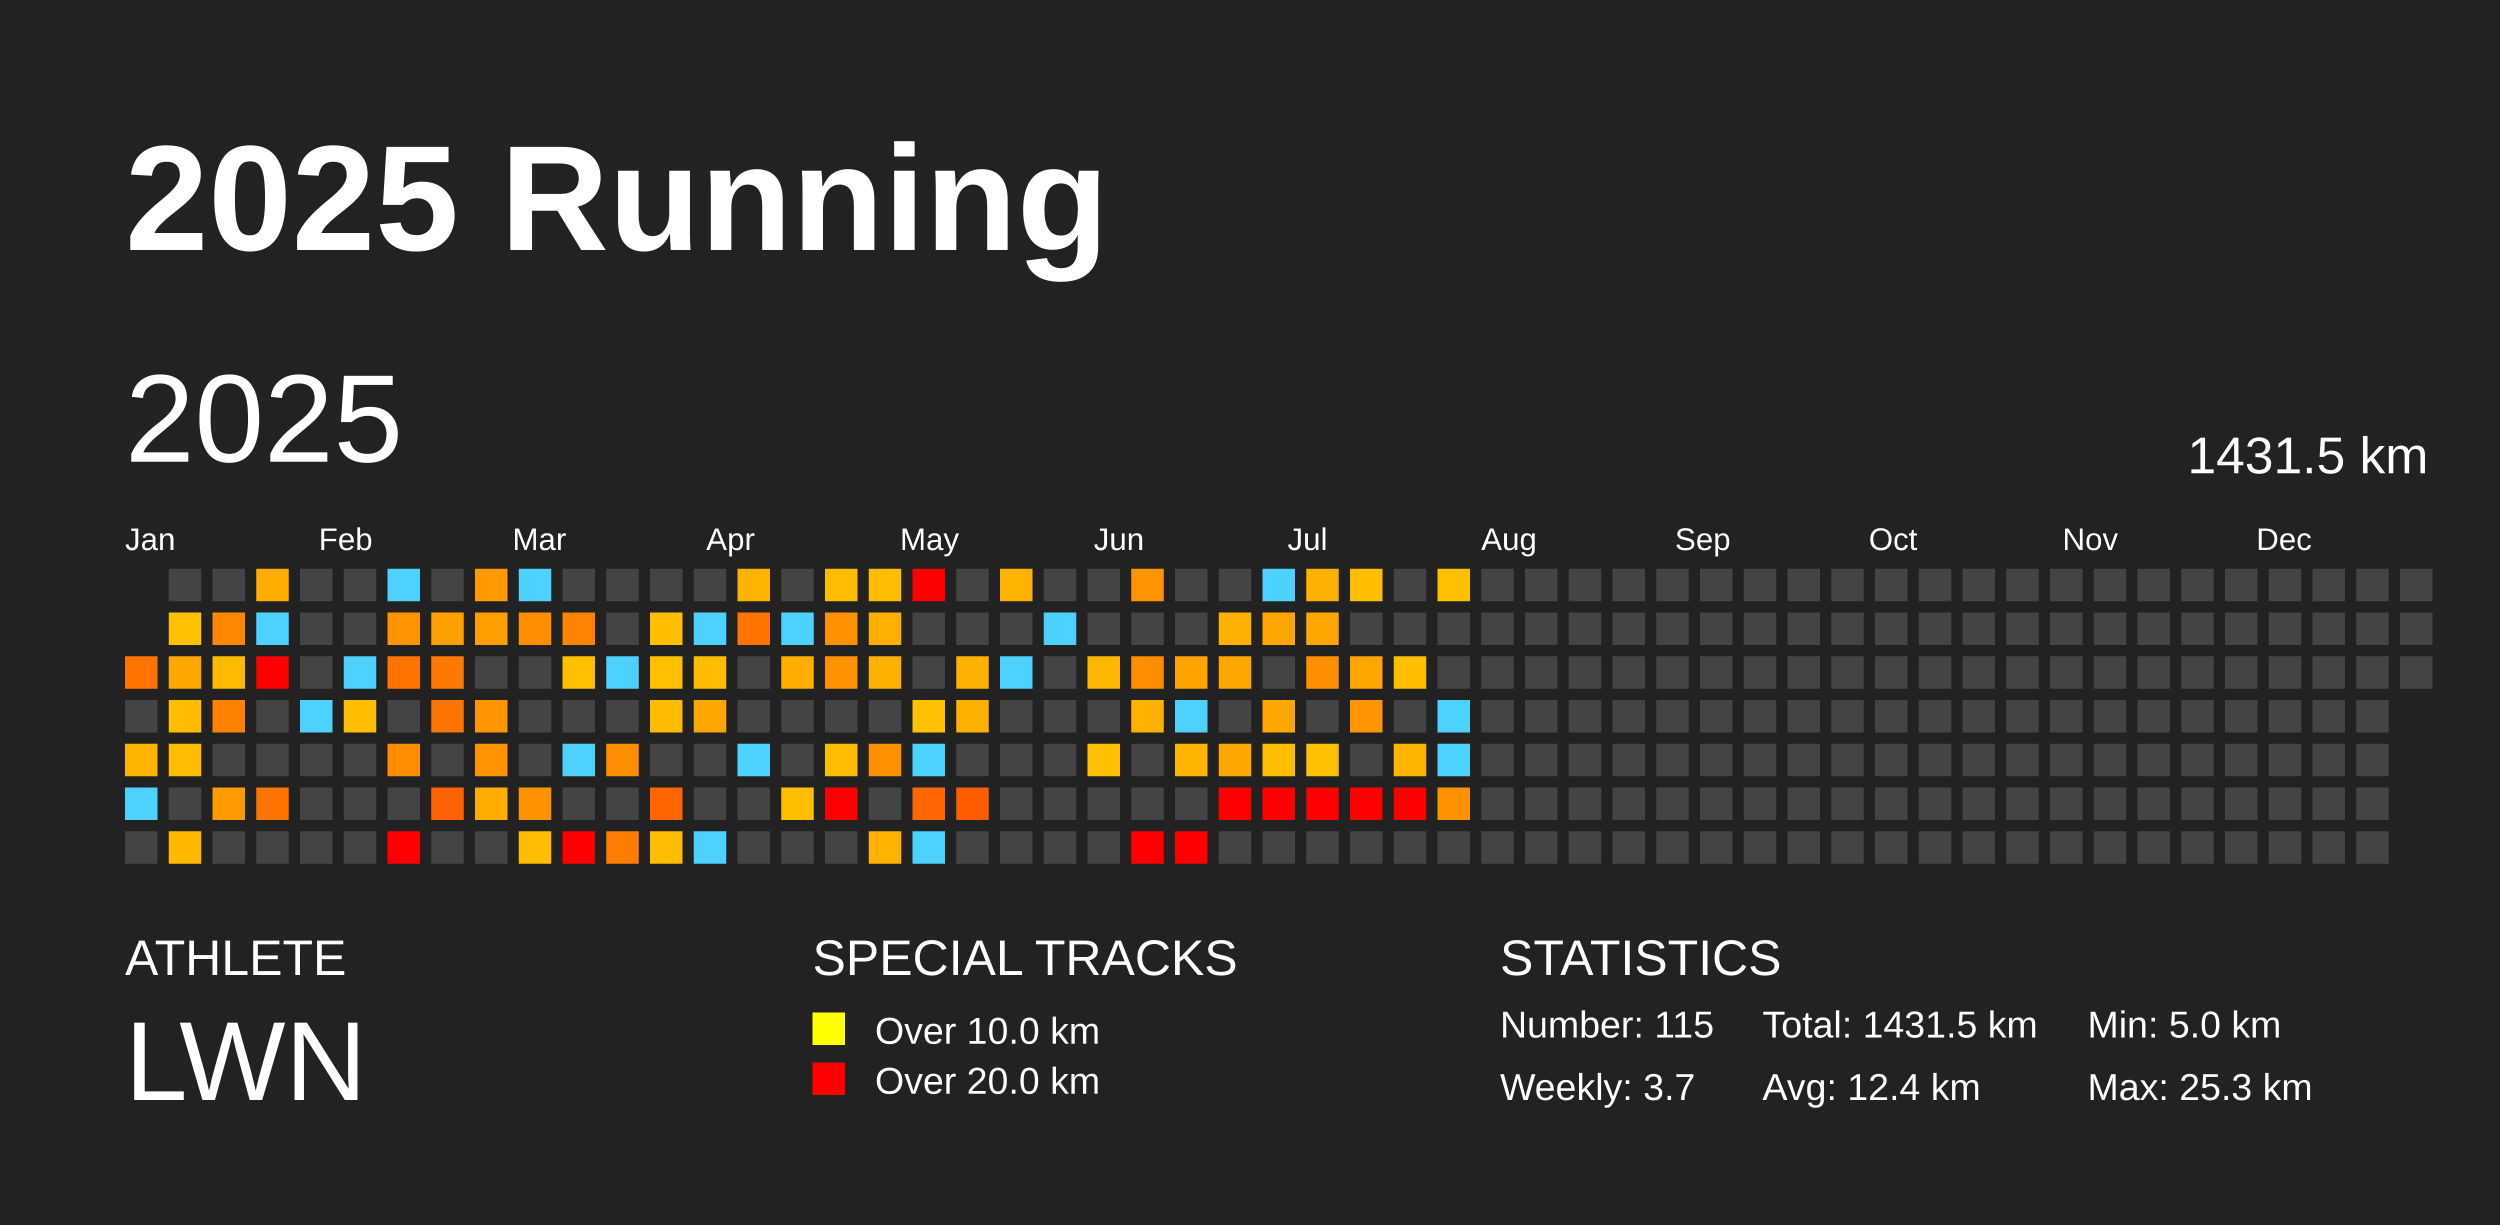
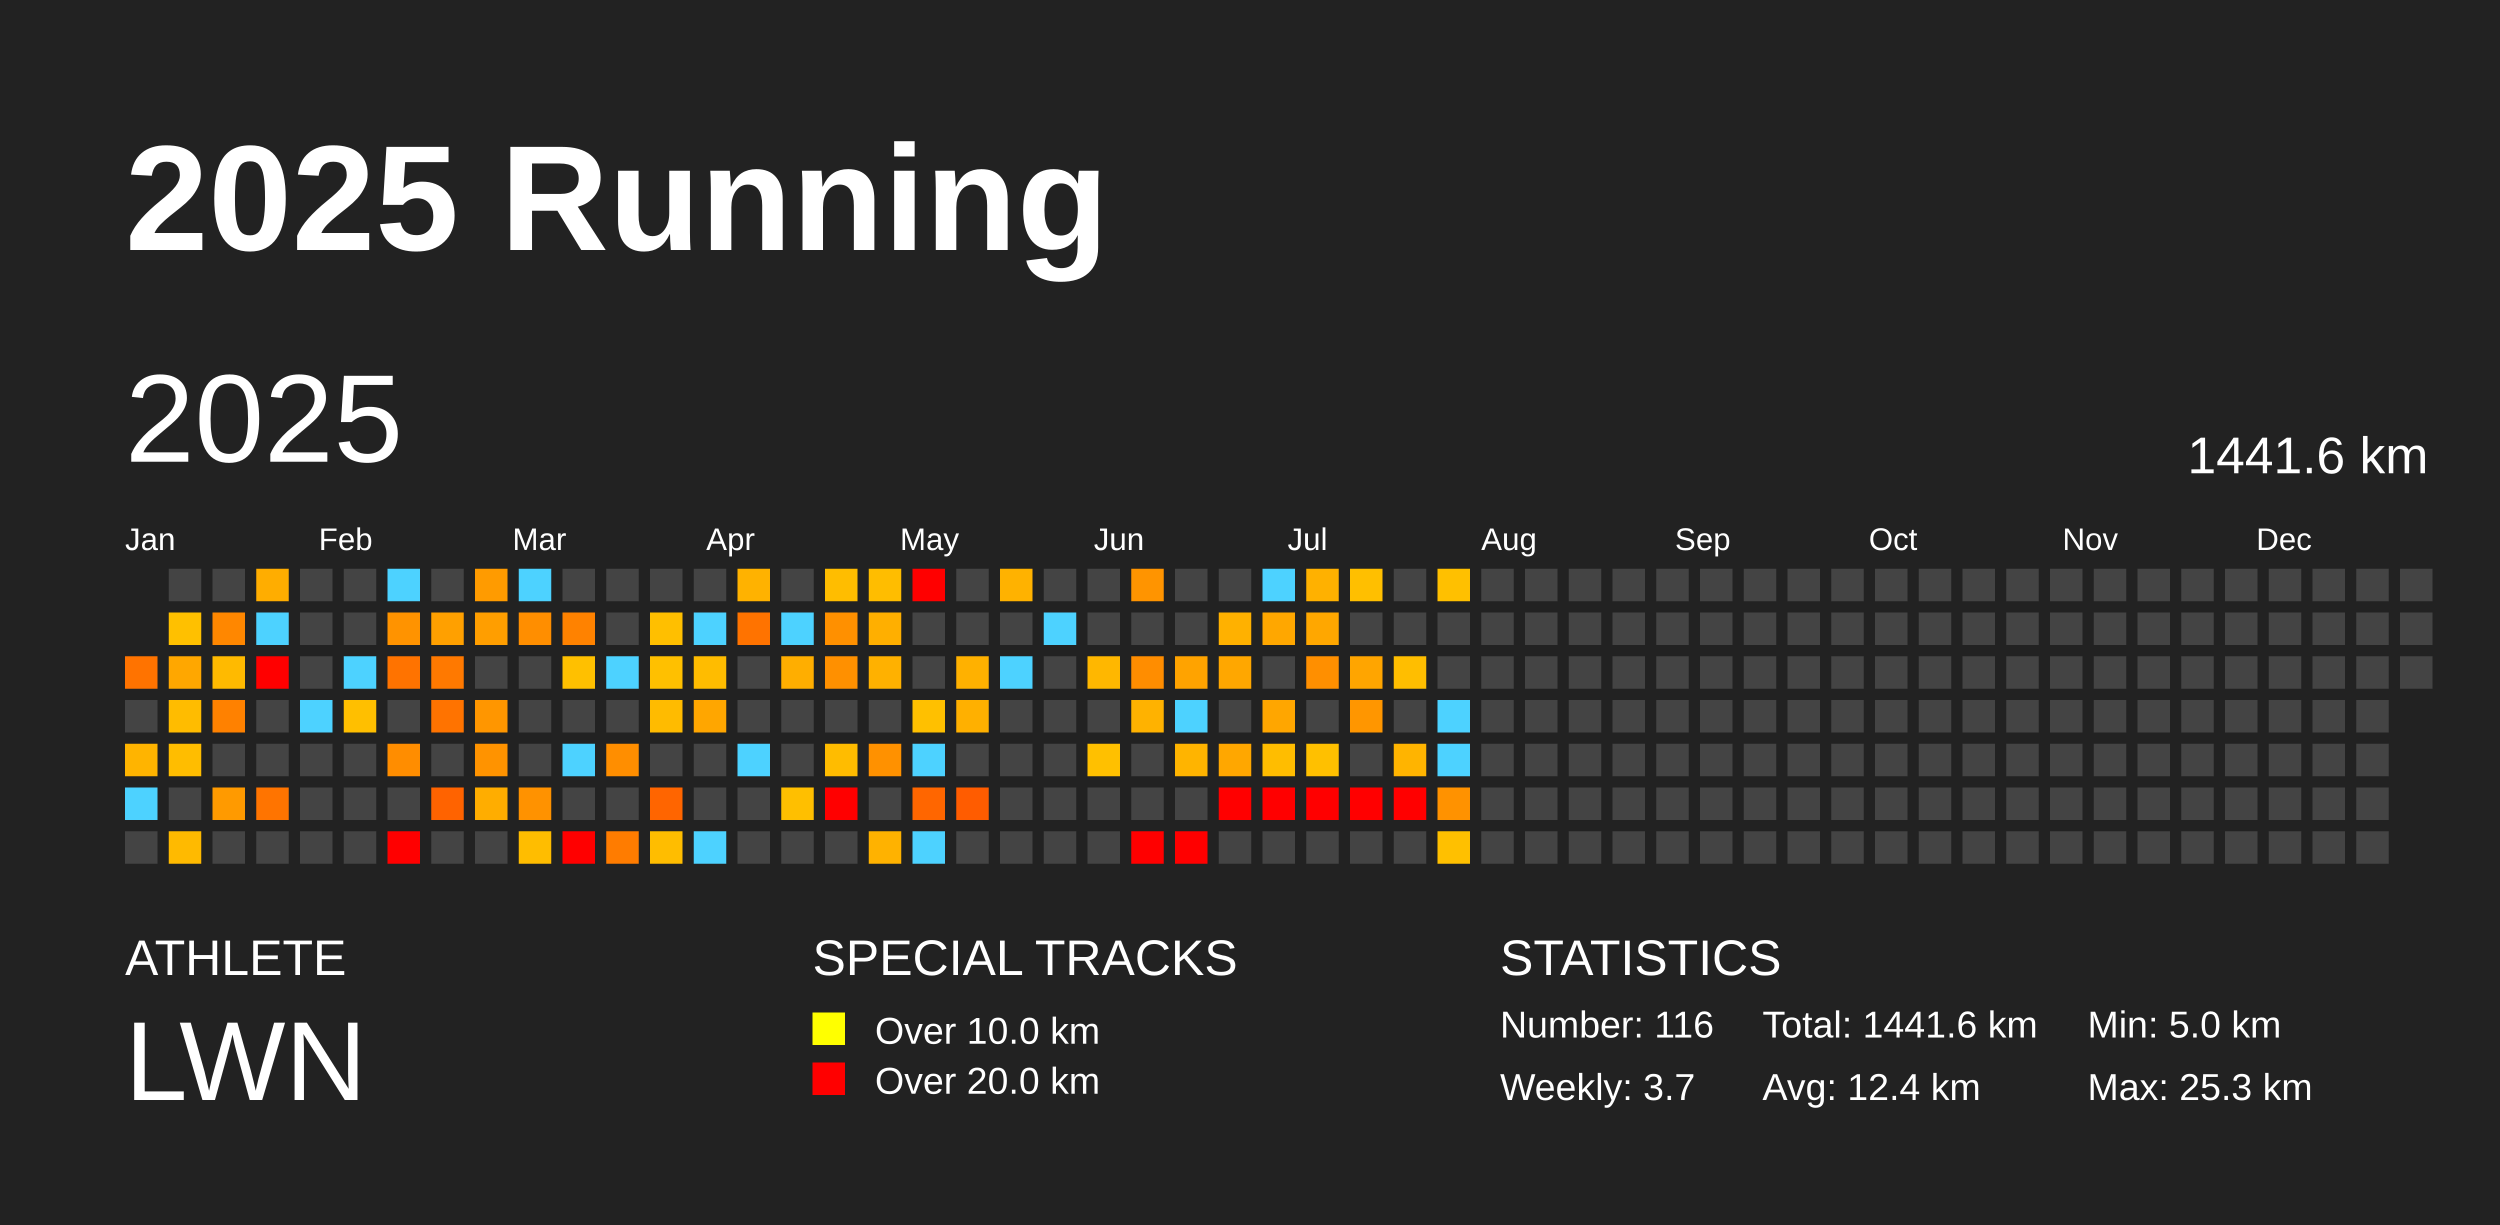
<svg xmlns="http://www.w3.org/2000/svg" baseProfile="full" height="98mm" version="1.1" viewBox="0,0,200,98" width="200mm">
  <defs />
  <rect fill="#222222" height="98" width="200" x="0" y="0" />
  <text fill="#FFFFFF" style="font-size:12px; font-family:Arial; font-weight:bold;" x="10" y="20">2025 Running</text>
  <text fill="#FFFFFF" style="font-size:4px; font-family:Arial" x="10" y="78">ATHLETE</text>
  <text fill="#FFFFFF" style="font-size:9px; font-family:Arial" x="10" y="88">LWN</text>
  <text fill="#FFFFFF" style="font-size:4px; font-family:Arial" x="65" y="78">SPECIAL TRACKS</text>
  <rect fill="yellow" height="2.6" width="2.6" x="65" y="81" />
  <text fill="#FFFFFF" style="font-size:3px; font-family:Arial" x="70" y="83.5">Over 10.0 km</text>
  <rect fill="red" height="2.6" width="2.6" x="65" y="85" />
  <text fill="#FFFFFF" style="font-size:3px; font-family:Arial" x="70" y="87.5">Over 20.0 km</text>
  <text fill="#FFFFFF" style="font-size:4px; font-family:Arial" x="120" y="78">STATISTICS</text>
-   <text fill="#FFFFFF" style="font-size:3px; font-family:Arial" x="120" y="83">Number: 115</text>
+   <text fill="#FFFFFF" style="font-size:3px; font-family:Arial" x="120" y="83">Number: 116</text>
  <text fill="#FFFFFF" style="font-size:3px; font-family:Arial" x="120" y="88">Weekly: 3.7</text>
-   <text fill="#FFFFFF" style="font-size:3px; font-family:Arial" x="141" y="83">Total: 1431.5 km</text>
+   <text fill="#FFFFFF" style="font-size:3px; font-family:Arial" x="141" y="83">Total: 1441.6 km</text>
  <text fill="#FFFFFF" style="font-size:3px; font-family:Arial" x="141" y="88">Avg: 12.4 km</text>
  <text fill="#FFFFFF" style="font-size:3px; font-family:Arial" x="167" y="83">Min: 5.0 km</text>
  <text fill="#FFFFFF" style="font-size:3px; font-family:Arial" x="167" y="88">Max: 25.3 km</text>
  <text dominant-baseline="hanging" fill="#FFFFFF" style="font-size:10.0px; font-family:Arial;" x="10" y="30">2025</text>
-   <text dominant-baseline="hanging" fill="#FFFFFF" style="font-size:4.125px; font-family:Arial;" x="175" y="35">1431.5 km</text>
+   <text dominant-baseline="hanging" fill="#FFFFFF" style="font-size:4.125px; font-family:Arial;" x="175" y="35">1441.6 km</text>
  <text fill="#FFFFFF" style="font-size:2.5px; font-family:Arial" x="10.0" y="44">Jan</text>
  <text fill="#FFFFFF" style="font-size:2.5px; font-family:Arial" x="25.5" y="44">Feb</text>
  <text fill="#FFFFFF" style="font-size:2.5px; font-family:Arial" x="41.0" y="44">Mar</text>
  <text fill="#FFFFFF" style="font-size:2.5px; font-family:Arial" x="56.5" y="44">Apr</text>
  <text fill="#FFFFFF" style="font-size:2.5px; font-family:Arial" x="72.0" y="44">May</text>
  <text fill="#FFFFFF" style="font-size:2.5px; font-family:Arial" x="87.5" y="44">Jun</text>
  <text fill="#FFFFFF" style="font-size:2.5px; font-family:Arial" x="103.0" y="44">Jul</text>
  <text fill="#FFFFFF" style="font-size:2.5px; font-family:Arial" x="118.5" y="44">Aug</text>
  <text fill="#FFFFFF" style="font-size:2.5px; font-family:Arial" x="134.0" y="44">Sep</text>
  <text fill="#FFFFFF" style="font-size:2.5px; font-family:Arial" x="149.5" y="44">Oct</text>
  <text fill="#FFFFFF" style="font-size:2.5px; font-family:Arial" x="165.0" y="44">Nov</text>
  <text fill="#FFFFFF" style="font-size:2.5px; font-family:Arial" x="180.5" y="44">Dec</text>
  <rect fill="#ff7300" height="2.6" width="2.6" x="10.0" y="52.5" />
  <rect fill="#444444" height="2.6" width="2.6" x="10.0" y="56.0" />
  <rect fill="#ffb400" height="2.6" width="2.6" x="10.0" y="59.5" />
  <rect fill="#4dd2ff" height="2.6" width="2.6" x="10.0" y="63.0" />
  <rect fill="#444444" height="2.6" width="2.6" x="10.0" y="66.5" />
  <rect fill="#444444" height="2.6" width="2.6" x="13.5" y="45.5" />
  <rect fill="#ffc000" height="2.6" width="2.6" x="13.5" y="49.0" />
  <rect fill="#ffa700" height="2.6" width="2.6" x="13.5" y="52.5" />
  <rect fill="#ffbc00" height="2.6" width="2.6" x="13.5" y="56.0" />
  <rect fill="#ffbd00" height="2.6" width="2.6" x="13.5" y="59.5" />
  <rect fill="#444444" height="2.6" width="2.6" x="13.5" y="63.0" />
  <rect fill="#ffba00" height="2.6" width="2.6" x="13.5" y="66.5" />
  <rect fill="#444444" height="2.6" width="2.6" x="17.0" y="45.5" />
  <rect fill="#ff8700" height="2.6" width="2.6" x="17.0" y="49.0" />
  <rect fill="#ffba00" height="2.6" width="2.6" x="17.0" y="52.5" />
  <rect fill="#ff8100" height="2.6" width="2.6" x="17.0" y="56.0" />
  <rect fill="#444444" height="2.6" width="2.6" x="17.0" y="59.5" />
  <rect fill="#ff9a00" height="2.6" width="2.6" x="17.0" y="63.0" />
  <rect fill="#444444" height="2.6" width="2.6" x="17.0" y="66.5" />
  <rect fill="#ffad00" height="2.6" width="2.6" x="20.5" y="45.5" />
  <rect fill="#4dd2ff" height="2.6" width="2.6" x="20.5" y="49.0" />
  <rect fill="red" height="2.6" width="2.6" x="20.5" y="52.5" />
  <rect fill="#444444" height="2.6" width="2.6" x="20.5" y="56.0" />
  <rect fill="#444444" height="2.6" width="2.6" x="20.5" y="59.5" />
  <rect fill="#ff7400" height="2.6" width="2.6" x="20.5" y="63.0" />
  <rect fill="#444444" height="2.6" width="2.6" x="20.5" y="66.5" />
  <rect fill="#444444" height="2.6" width="2.6" x="24.0" y="45.5" />
  <rect fill="#444444" height="2.6" width="2.6" x="24.0" y="49.0" />
  <rect fill="#444444" height="2.6" width="2.6" x="24.0" y="52.5" />
  <rect fill="#4dd2ff" height="2.6" width="2.6" x="24.0" y="56.0" />
  <rect fill="#444444" height="2.6" width="2.6" x="24.0" y="59.5" />
  <rect fill="#444444" height="2.6" width="2.6" x="24.0" y="63.0" />
  <rect fill="#444444" height="2.6" width="2.6" x="24.0" y="66.5" />
  <rect fill="#444444" height="2.6" width="2.6" x="27.5" y="45.5" />
  <rect fill="#444444" height="2.6" width="2.6" x="27.5" y="49.0" />
  <rect fill="#4dd2ff" height="2.6" width="2.6" x="27.5" y="52.5" />
  <rect fill="#ffbf00" height="2.6" width="2.6" x="27.5" y="56.0" />
  <rect fill="#444444" height="2.6" width="2.6" x="27.5" y="59.5" />
  <rect fill="#444444" height="2.6" width="2.6" x="27.5" y="63.0" />
  <rect fill="#444444" height="2.6" width="2.6" x="27.5" y="66.5" />
  <rect fill="#4dd2ff" height="2.6" width="2.6" x="31.0" y="45.5" />
  <rect fill="#ff9300" height="2.6" width="2.6" x="31.0" y="49.0" />
  <rect fill="#ff7300" height="2.6" width="2.6" x="31.0" y="52.5" />
  <rect fill="#444444" height="2.6" width="2.6" x="31.0" y="56.0" />
  <rect fill="#ff8d00" height="2.6" width="2.6" x="31.0" y="59.5" />
  <rect fill="#444444" height="2.6" width="2.6" x="31.0" y="63.0" />
  <rect fill="red" height="2.6" width="2.6" x="31.0" y="66.5" />
  <rect fill="#444444" height="2.6" width="2.6" x="34.5" y="45.5" />
  <rect fill="#ffa000" height="2.6" width="2.6" x="34.5" y="49.0" />
  <rect fill="#ff7900" height="2.6" width="2.6" x="34.5" y="52.5" />
  <rect fill="#ff7300" height="2.6" width="2.6" x="34.5" y="56.0" />
  <rect fill="#444444" height="2.6" width="2.6" x="34.5" y="59.5" />
  <rect fill="#ff6300" height="2.6" width="2.6" x="34.5" y="63.0" />
  <rect fill="#444444" height="2.6" width="2.6" x="34.5" y="66.5" />
  <rect fill="#ff9b00" height="2.6" width="2.6" x="38.0" y="45.5" />
  <rect fill="#ff9e00" height="2.6" width="2.6" x="38.0" y="49.0" />
  <rect fill="#444444" height="2.6" width="2.6" x="38.0" y="52.5" />
  <rect fill="#ff9600" height="2.6" width="2.6" x="38.0" y="56.0" />
  <rect fill="#ff9300" height="2.6" width="2.6" x="38.0" y="59.5" />
  <rect fill="#ffad00" height="2.6" width="2.6" x="38.0" y="63.0" />
  <rect fill="#444444" height="2.6" width="2.6" x="38.0" y="66.5" />
  <rect fill="#4dd2ff" height="2.6" width="2.6" x="41.5" y="45.5" />
  <rect fill="#ff8e00" height="2.6" width="2.6" x="41.5" y="49.0" />
  <rect fill="#444444" height="2.6" width="2.6" x="41.5" y="52.5" />
  <rect fill="#444444" height="2.6" width="2.6" x="41.5" y="56.0" />
  <rect fill="#444444" height="2.6" width="2.6" x="41.5" y="59.5" />
  <rect fill="#ff9200" height="2.6" width="2.6" x="41.5" y="63.0" />
  <rect fill="#ffbd00" height="2.6" width="2.6" x="41.5" y="66.5" />
  <rect fill="#444444" height="2.6" width="2.6" x="45.0" y="45.5" />
  <rect fill="#ff8200" height="2.6" width="2.6" x="45.0" y="49.0" />
  <rect fill="#ffc000" height="2.6" width="2.6" x="45.0" y="52.5" />
  <rect fill="#444444" height="2.6" width="2.6" x="45.0" y="56.0" />
  <rect fill="#4dd2ff" height="2.6" width="2.6" x="45.0" y="59.5" />
  <rect fill="#444444" height="2.6" width="2.6" x="45.0" y="63.0" />
  <rect fill="red" height="2.6" width="2.6" x="45.0" y="66.5" />
  <rect fill="#444444" height="2.6" width="2.6" x="48.5" y="45.5" />
  <rect fill="#444444" height="2.6" width="2.6" x="48.5" y="49.0" />
  <rect fill="#4dd2ff" height="2.6" width="2.6" x="48.5" y="52.5" />
  <rect fill="#444444" height="2.6" width="2.6" x="48.5" y="56.0" />
  <rect fill="#ff8e00" height="2.6" width="2.6" x="48.5" y="59.5" />
  <rect fill="#444444" height="2.6" width="2.6" x="48.5" y="63.0" />
  <rect fill="#ff7c00" height="2.6" width="2.6" x="48.5" y="66.5" />
  <rect fill="#444444" height="2.6" width="2.6" x="52.0" y="45.5" />
  <rect fill="#ffbf00" height="2.6" width="2.6" x="52.0" y="49.0" />
  <rect fill="#ffc000" height="2.6" width="2.6" x="52.0" y="52.5" />
  <rect fill="#ffbb00" height="2.6" width="2.6" x="52.0" y="56.0" />
  <rect fill="#444444" height="2.6" width="2.6" x="52.0" y="59.5" />
  <rect fill="#ff6500" height="2.6" width="2.6" x="52.0" y="63.0" />
  <rect fill="#ffbd00" height="2.6" width="2.6" x="52.0" y="66.5" />
  <rect fill="#444444" height="2.6" width="2.6" x="55.5" y="45.5" />
  <rect fill="#4dd2ff" height="2.6" width="2.6" x="55.5" y="49.0" />
  <rect fill="#ffbc00" height="2.6" width="2.6" x="55.5" y="52.5" />
  <rect fill="#ffa600" height="2.6" width="2.6" x="55.5" y="56.0" />
  <rect fill="#444444" height="2.6" width="2.6" x="55.5" y="59.5" />
  <rect fill="#444444" height="2.6" width="2.6" x="55.5" y="63.0" />
  <rect fill="#4dd2ff" height="2.6" width="2.6" x="55.5" y="66.5" />
  <rect fill="#ffb200" height="2.6" width="2.6" x="59.0" y="45.5" />
  <rect fill="#ff7300" height="2.6" width="2.6" x="59.0" y="49.0" />
  <rect fill="#444444" height="2.6" width="2.6" x="59.0" y="52.5" />
  <rect fill="#444444" height="2.6" width="2.6" x="59.0" y="56.0" />
  <rect fill="#4dd2ff" height="2.6" width="2.6" x="59.0" y="59.5" />
  <rect fill="#444444" height="2.6" width="2.6" x="59.0" y="63.0" />
  <rect fill="#444444" height="2.6" width="2.6" x="59.0" y="66.5" />
  <rect fill="#444444" height="2.6" width="2.6" x="62.5" y="45.5" />
  <rect fill="#4dd2ff" height="2.6" width="2.6" x="62.5" y="49.0" />
  <rect fill="#ffae00" height="2.6" width="2.6" x="62.5" y="52.5" />
  <rect fill="#444444" height="2.6" width="2.6" x="62.5" y="56.0" />
  <rect fill="#444444" height="2.6" width="2.6" x="62.5" y="59.5" />
  <rect fill="#ffbf00" height="2.6" width="2.6" x="62.5" y="63.0" />
  <rect fill="#444444" height="2.6" width="2.6" x="62.5" y="66.5" />
  <rect fill="#ffbd00" height="2.6" width="2.6" x="66.0" y="45.5" />
  <rect fill="#ff9000" height="2.6" width="2.6" x="66.0" y="49.0" />
  <rect fill="#ff9000" height="2.6" width="2.6" x="66.0" y="52.5" />
  <rect fill="#444444" height="2.6" width="2.6" x="66.0" y="56.0" />
  <rect fill="#ffbc00" height="2.6" width="2.6" x="66.0" y="59.5" />
  <rect fill="red" height="2.6" width="2.6" x="66.0" y="63.0" />
  <rect fill="#444444" height="2.6" width="2.6" x="66.0" y="66.5" />
  <rect fill="#ffbd00" height="2.6" width="2.6" x="69.5" y="45.5" />
  <rect fill="#ffaf00" height="2.6" width="2.6" x="69.5" y="49.0" />
  <rect fill="#ffb100" height="2.6" width="2.6" x="69.5" y="52.5" />
  <rect fill="#444444" height="2.6" width="2.6" x="69.5" y="56.0" />
  <rect fill="#ff9100" height="2.6" width="2.6" x="69.5" y="59.5" />
  <rect fill="#444444" height="2.6" width="2.6" x="69.5" y="63.0" />
  <rect fill="#ffb200" height="2.6" width="2.6" x="69.5" y="66.5" />
  <rect fill="red" height="2.6" width="2.6" x="73.0" y="45.5" />
  <rect fill="#444444" height="2.6" width="2.6" x="73.0" y="49.0" />
  <rect fill="#444444" height="2.6" width="2.6" x="73.0" y="52.5" />
  <rect fill="#ffc000" height="2.6" width="2.6" x="73.0" y="56.0" />
  <rect fill="#4dd2ff" height="2.6" width="2.6" x="73.0" y="59.5" />
  <rect fill="#ff6600" height="2.6" width="2.6" x="73.0" y="63.0" />
  <rect fill="#4dd2ff" height="2.6" width="2.6" x="73.0" y="66.5" />
  <rect fill="#444444" height="2.6" width="2.6" x="76.5" y="45.5" />
  <rect fill="#444444" height="2.6" width="2.6" x="76.5" y="49.0" />
  <rect fill="#ffb100" height="2.6" width="2.6" x="76.5" y="52.5" />
  <rect fill="#ffb000" height="2.6" width="2.6" x="76.5" y="56.0" />
  <rect fill="#444444" height="2.6" width="2.6" x="76.5" y="59.5" />
  <rect fill="#ff5c00" height="2.6" width="2.6" x="76.5" y="63.0" />
  <rect fill="#444444" height="2.6" width="2.6" x="76.5" y="66.5" />
  <rect fill="#ffb200" height="2.6" width="2.6" x="80.0" y="45.5" />
  <rect fill="#444444" height="2.6" width="2.6" x="80.0" y="49.0" />
  <rect fill="#4dd2ff" height="2.6" width="2.6" x="80.0" y="52.5" />
  <rect fill="#444444" height="2.6" width="2.6" x="80.0" y="56.0" />
  <rect fill="#444444" height="2.6" width="2.6" x="80.0" y="59.5" />
  <rect fill="#444444" height="2.6" width="2.6" x="80.0" y="63.0" />
  <rect fill="#444444" height="2.6" width="2.6" x="80.0" y="66.5" />
  <rect fill="#444444" height="2.6" width="2.6" x="83.5" y="45.5" />
  <rect fill="#4dd2ff" height="2.6" width="2.6" x="83.5" y="49.0" />
  <rect fill="#444444" height="2.6" width="2.6" x="83.5" y="52.5" />
  <rect fill="#444444" height="2.6" width="2.6" x="83.5" y="56.0" />
  <rect fill="#444444" height="2.6" width="2.6" x="83.5" y="59.5" />
  <rect fill="#444444" height="2.6" width="2.6" x="83.5" y="63.0" />
  <rect fill="#444444" height="2.6" width="2.6" x="83.5" y="66.5" />
  <rect fill="#444444" height="2.6" width="2.6" x="87.0" y="45.5" />
  <rect fill="#444444" height="2.6" width="2.6" x="87.0" y="49.0" />
  <rect fill="#ffb700" height="2.6" width="2.6" x="87.0" y="52.5" />
  <rect fill="#444444" height="2.6" width="2.6" x="87.0" y="56.0" />
  <rect fill="#ffc000" height="2.6" width="2.6" x="87.0" y="59.5" />
  <rect fill="#444444" height="2.6" width="2.6" x="87.0" y="63.0" />
  <rect fill="#444444" height="2.6" width="2.6" x="87.0" y="66.5" />
  <rect fill="#ff9400" height="2.6" width="2.6" x="90.5" y="45.5" />
  <rect fill="#444444" height="2.6" width="2.6" x="90.5" y="49.0" />
  <rect fill="#ff8d00" height="2.6" width="2.6" x="90.5" y="52.5" />
  <rect fill="#ffb200" height="2.6" width="2.6" x="90.5" y="56.0" />
  <rect fill="#444444" height="2.6" width="2.6" x="90.5" y="59.5" />
  <rect fill="#444444" height="2.6" width="2.6" x="90.5" y="63.0" />
  <rect fill="red" height="2.6" width="2.6" x="90.5" y="66.5" />
  <rect fill="#444444" height="2.6" width="2.6" x="94.0" y="45.5" />
  <rect fill="#444444" height="2.6" width="2.6" x="94.0" y="49.0" />
  <rect fill="#ffa300" height="2.6" width="2.6" x="94.0" y="52.5" />
  <rect fill="#4dd2ff" height="2.6" width="2.6" x="94.0" y="56.0" />
  <rect fill="#ffb400" height="2.6" width="2.6" x="94.0" y="59.5" />
  <rect fill="#444444" height="2.6" width="2.6" x="94.0" y="63.0" />
  <rect fill="red" height="2.6" width="2.6" x="94.0" y="66.5" />
  <rect fill="#444444" height="2.6" width="2.6" x="97.5" y="45.5" />
  <rect fill="#ffb100" height="2.6" width="2.6" x="97.5" y="49.0" />
  <rect fill="#ffa700" height="2.6" width="2.6" x="97.5" y="52.5" />
  <rect fill="#444444" height="2.6" width="2.6" x="97.5" y="56.0" />
  <rect fill="#ffa700" height="2.6" width="2.6" x="97.5" y="59.5" />
  <rect fill="red" height="2.6" width="2.6" x="97.5" y="63.0" />
  <rect fill="#444444" height="2.6" width="2.6" x="97.5" y="66.5" />
  <rect fill="#4dd2ff" height="2.6" width="2.6" x="101.0" y="45.5" />
  <rect fill="#ffa700" height="2.6" width="2.6" x="101.0" y="49.0" />
  <rect fill="#444444" height="2.6" width="2.6" x="101.0" y="52.5" />
  <rect fill="#ffa600" height="2.6" width="2.6" x="101.0" y="56.0" />
  <rect fill="#ffbd00" height="2.6" width="2.6" x="101.0" y="59.5" />
  <rect fill="red" height="2.6" width="2.6" x="101.0" y="63.0" />
  <rect fill="#444444" height="2.6" width="2.6" x="101.0" y="66.5" />
  <rect fill="#ffb100" height="2.6" width="2.6" x="104.5" y="45.5" />
  <rect fill="#ffa700" height="2.6" width="2.6" x="104.5" y="49.0" />
  <rect fill="#ff8f00" height="2.6" width="2.6" x="104.5" y="52.5" />
  <rect fill="#444444" height="2.6" width="2.6" x="104.5" y="56.0" />
  <rect fill="#ffc000" height="2.6" width="2.6" x="104.5" y="59.5" />
  <rect fill="red" height="2.6" width="2.6" x="104.5" y="63.0" />
  <rect fill="#444444" height="2.6" width="2.6" x="104.5" y="66.5" />
  <rect fill="#ffbf00" height="2.6" width="2.6" x="108.0" y="45.5" />
  <rect fill="#444444" height="2.6" width="2.6" x="108.0" y="49.0" />
  <rect fill="#ffa500" height="2.6" width="2.6" x="108.0" y="52.5" />
  <rect fill="#ff9600" height="2.6" width="2.6" x="108.0" y="56.0" />
  <rect fill="#444444" height="2.6" width="2.6" x="108.0" y="59.5" />
  <rect fill="red" height="2.6" width="2.6" x="108.0" y="63.0" />
  <rect fill="#444444" height="2.6" width="2.6" x="108.0" y="66.5" />
  <rect fill="#444444" height="2.6" width="2.6" x="111.5" y="45.5" />
  <rect fill="#444444" height="2.6" width="2.6" x="111.5" y="49.0" />
  <rect fill="#ffbe00" height="2.6" width="2.6" x="111.5" y="52.5" />
  <rect fill="#444444" height="2.6" width="2.6" x="111.5" y="56.0" />
  <rect fill="#ffb400" height="2.6" width="2.6" x="111.5" y="59.5" />
  <rect fill="red" height="2.6" width="2.6" x="111.5" y="63.0" />
  <rect fill="#444444" height="2.6" width="2.6" x="111.5" y="66.5" />
  <rect fill="#ffc000" height="2.6" width="2.6" x="115.0" y="45.5" />
  <rect fill="#444444" height="2.6" width="2.6" x="115.0" y="49.0" />
  <rect fill="#444444" height="2.6" width="2.6" x="115.0" y="52.5" />
  <rect fill="#4dd2ff" height="2.6" width="2.6" x="115.0" y="56.0" />
  <rect fill="#4dd2ff" height="2.6" width="2.6" x="115.0" y="59.5" />
  <rect fill="#ff9200" height="2.6" width="2.6" x="115.0" y="63.0" />
-   <rect fill="#444444" height="2.6" width="2.6" x="115.0" y="66.5" />
+   <rect fill="#ffc000" height="2.6" width="2.6" x="115.0" y="66.5" />
  <rect fill="#444444" height="2.6" width="2.6" x="118.5" y="45.5" />
  <rect fill="#444444" height="2.6" width="2.6" x="118.5" y="49.0" />
  <rect fill="#444444" height="2.6" width="2.6" x="118.5" y="52.5" />
  <rect fill="#444444" height="2.6" width="2.6" x="118.5" y="56.0" />
  <rect fill="#444444" height="2.6" width="2.6" x="118.5" y="59.5" />
  <rect fill="#444444" height="2.6" width="2.6" x="118.5" y="63.0" />
  <rect fill="#444444" height="2.6" width="2.6" x="118.5" y="66.5" />
  <rect fill="#444444" height="2.6" width="2.6" x="122.0" y="45.5" />
  <rect fill="#444444" height="2.6" width="2.6" x="122.0" y="49.0" />
  <rect fill="#444444" height="2.6" width="2.6" x="122.0" y="52.5" />
  <rect fill="#444444" height="2.6" width="2.6" x="122.0" y="56.0" />
  <rect fill="#444444" height="2.6" width="2.6" x="122.0" y="59.5" />
  <rect fill="#444444" height="2.6" width="2.6" x="122.0" y="63.0" />
  <rect fill="#444444" height="2.6" width="2.6" x="122.0" y="66.5" />
  <rect fill="#444444" height="2.6" width="2.6" x="125.5" y="45.5" />
  <rect fill="#444444" height="2.6" width="2.6" x="125.5" y="49.0" />
  <rect fill="#444444" height="2.6" width="2.6" x="125.5" y="52.5" />
  <rect fill="#444444" height="2.6" width="2.6" x="125.5" y="56.0" />
  <rect fill="#444444" height="2.6" width="2.6" x="125.5" y="59.5" />
  <rect fill="#444444" height="2.6" width="2.6" x="125.5" y="63.0" />
  <rect fill="#444444" height="2.6" width="2.6" x="125.5" y="66.5" />
  <rect fill="#444444" height="2.6" width="2.6" x="129.0" y="45.5" />
  <rect fill="#444444" height="2.6" width="2.6" x="129.0" y="49.0" />
  <rect fill="#444444" height="2.6" width="2.6" x="129.0" y="52.5" />
  <rect fill="#444444" height="2.6" width="2.6" x="129.0" y="56.0" />
  <rect fill="#444444" height="2.6" width="2.6" x="129.0" y="59.5" />
  <rect fill="#444444" height="2.6" width="2.6" x="129.0" y="63.0" />
  <rect fill="#444444" height="2.6" width="2.6" x="129.0" y="66.5" />
  <rect fill="#444444" height="2.6" width="2.6" x="132.5" y="45.5" />
  <rect fill="#444444" height="2.6" width="2.6" x="132.5" y="49.0" />
  <rect fill="#444444" height="2.6" width="2.6" x="132.5" y="52.5" />
  <rect fill="#444444" height="2.6" width="2.6" x="132.5" y="56.0" />
  <rect fill="#444444" height="2.6" width="2.6" x="132.5" y="59.5" />
  <rect fill="#444444" height="2.6" width="2.6" x="132.5" y="63.0" />
  <rect fill="#444444" height="2.6" width="2.6" x="132.5" y="66.5" />
  <rect fill="#444444" height="2.6" width="2.6" x="136.0" y="45.5" />
  <rect fill="#444444" height="2.6" width="2.6" x="136.0" y="49.0" />
  <rect fill="#444444" height="2.6" width="2.6" x="136.0" y="52.5" />
  <rect fill="#444444" height="2.6" width="2.6" x="136.0" y="56.0" />
  <rect fill="#444444" height="2.6" width="2.6" x="136.0" y="59.5" />
  <rect fill="#444444" height="2.6" width="2.6" x="136.0" y="63.0" />
  <rect fill="#444444" height="2.6" width="2.6" x="136.0" y="66.5" />
  <rect fill="#444444" height="2.6" width="2.6" x="139.5" y="45.5" />
  <rect fill="#444444" height="2.6" width="2.6" x="139.5" y="49.0" />
  <rect fill="#444444" height="2.6" width="2.6" x="139.5" y="52.5" />
  <rect fill="#444444" height="2.6" width="2.6" x="139.5" y="56.0" />
  <rect fill="#444444" height="2.6" width="2.6" x="139.5" y="59.5" />
  <rect fill="#444444" height="2.6" width="2.6" x="139.5" y="63.0" />
  <rect fill="#444444" height="2.6" width="2.6" x="139.5" y="66.5" />
  <rect fill="#444444" height="2.6" width="2.6" x="143.0" y="45.5" />
  <rect fill="#444444" height="2.6" width="2.6" x="143.0" y="49.0" />
  <rect fill="#444444" height="2.6" width="2.6" x="143.0" y="52.5" />
  <rect fill="#444444" height="2.6" width="2.6" x="143.0" y="56.0" />
  <rect fill="#444444" height="2.6" width="2.6" x="143.0" y="59.5" />
  <rect fill="#444444" height="2.6" width="2.6" x="143.0" y="63.0" />
  <rect fill="#444444" height="2.6" width="2.6" x="143.0" y="66.5" />
  <rect fill="#444444" height="2.6" width="2.6" x="146.5" y="45.5" />
  <rect fill="#444444" height="2.6" width="2.6" x="146.5" y="49.0" />
  <rect fill="#444444" height="2.6" width="2.6" x="146.5" y="52.5" />
  <rect fill="#444444" height="2.6" width="2.6" x="146.5" y="56.0" />
  <rect fill="#444444" height="2.6" width="2.6" x="146.5" y="59.5" />
  <rect fill="#444444" height="2.6" width="2.6" x="146.5" y="63.0" />
  <rect fill="#444444" height="2.6" width="2.6" x="146.5" y="66.5" />
  <rect fill="#444444" height="2.6" width="2.6" x="150.0" y="45.5" />
  <rect fill="#444444" height="2.6" width="2.6" x="150.0" y="49.0" />
  <rect fill="#444444" height="2.6" width="2.6" x="150.0" y="52.5" />
  <rect fill="#444444" height="2.6" width="2.6" x="150.0" y="56.0" />
  <rect fill="#444444" height="2.6" width="2.6" x="150.0" y="59.5" />
  <rect fill="#444444" height="2.6" width="2.6" x="150.0" y="63.0" />
  <rect fill="#444444" height="2.6" width="2.6" x="150.0" y="66.5" />
  <rect fill="#444444" height="2.6" width="2.6" x="153.5" y="45.5" />
  <rect fill="#444444" height="2.6" width="2.6" x="153.5" y="49.0" />
  <rect fill="#444444" height="2.6" width="2.6" x="153.5" y="52.5" />
  <rect fill="#444444" height="2.6" width="2.6" x="153.5" y="56.0" />
  <rect fill="#444444" height="2.6" width="2.6" x="153.5" y="59.5" />
  <rect fill="#444444" height="2.6" width="2.6" x="153.5" y="63.0" />
  <rect fill="#444444" height="2.6" width="2.6" x="153.5" y="66.5" />
  <rect fill="#444444" height="2.6" width="2.6" x="157.0" y="45.5" />
  <rect fill="#444444" height="2.6" width="2.6" x="157.0" y="49.0" />
  <rect fill="#444444" height="2.6" width="2.6" x="157.0" y="52.5" />
  <rect fill="#444444" height="2.6" width="2.6" x="157.0" y="56.0" />
  <rect fill="#444444" height="2.6" width="2.6" x="157.0" y="59.5" />
  <rect fill="#444444" height="2.6" width="2.6" x="157.0" y="63.0" />
  <rect fill="#444444" height="2.6" width="2.6" x="157.0" y="66.5" />
  <rect fill="#444444" height="2.6" width="2.6" x="160.5" y="45.5" />
  <rect fill="#444444" height="2.6" width="2.6" x="160.5" y="49.0" />
  <rect fill="#444444" height="2.6" width="2.6" x="160.5" y="52.5" />
  <rect fill="#444444" height="2.6" width="2.6" x="160.5" y="56.0" />
  <rect fill="#444444" height="2.6" width="2.6" x="160.5" y="59.5" />
  <rect fill="#444444" height="2.6" width="2.6" x="160.5" y="63.0" />
  <rect fill="#444444" height="2.6" width="2.6" x="160.5" y="66.5" />
  <rect fill="#444444" height="2.6" width="2.6" x="164.0" y="45.5" />
  <rect fill="#444444" height="2.6" width="2.6" x="164.0" y="49.0" />
  <rect fill="#444444" height="2.6" width="2.6" x="164.0" y="52.5" />
  <rect fill="#444444" height="2.6" width="2.6" x="164.0" y="56.0" />
  <rect fill="#444444" height="2.6" width="2.6" x="164.0" y="59.5" />
  <rect fill="#444444" height="2.6" width="2.6" x="164.0" y="63.0" />
  <rect fill="#444444" height="2.6" width="2.6" x="164.0" y="66.5" />
  <rect fill="#444444" height="2.6" width="2.6" x="167.5" y="45.5" />
  <rect fill="#444444" height="2.6" width="2.6" x="167.5" y="49.0" />
  <rect fill="#444444" height="2.6" width="2.6" x="167.5" y="52.5" />
  <rect fill="#444444" height="2.6" width="2.6" x="167.5" y="56.0" />
  <rect fill="#444444" height="2.6" width="2.6" x="167.5" y="59.5" />
  <rect fill="#444444" height="2.6" width="2.6" x="167.5" y="63.0" />
  <rect fill="#444444" height="2.6" width="2.6" x="167.5" y="66.5" />
  <rect fill="#444444" height="2.6" width="2.6" x="171.0" y="45.5" />
  <rect fill="#444444" height="2.6" width="2.6" x="171.0" y="49.0" />
  <rect fill="#444444" height="2.6" width="2.6" x="171.0" y="52.5" />
  <rect fill="#444444" height="2.6" width="2.6" x="171.0" y="56.0" />
  <rect fill="#444444" height="2.6" width="2.6" x="171.0" y="59.5" />
  <rect fill="#444444" height="2.6" width="2.6" x="171.0" y="63.0" />
  <rect fill="#444444" height="2.6" width="2.6" x="171.0" y="66.5" />
  <rect fill="#444444" height="2.6" width="2.6" x="174.5" y="45.5" />
  <rect fill="#444444" height="2.6" width="2.6" x="174.5" y="49.0" />
  <rect fill="#444444" height="2.6" width="2.6" x="174.5" y="52.5" />
  <rect fill="#444444" height="2.6" width="2.6" x="174.5" y="56.0" />
  <rect fill="#444444" height="2.6" width="2.6" x="174.5" y="59.5" />
  <rect fill="#444444" height="2.6" width="2.6" x="174.5" y="63.0" />
  <rect fill="#444444" height="2.6" width="2.6" x="174.5" y="66.5" />
  <rect fill="#444444" height="2.6" width="2.6" x="178.0" y="45.5" />
  <rect fill="#444444" height="2.6" width="2.6" x="178.0" y="49.0" />
  <rect fill="#444444" height="2.6" width="2.6" x="178.0" y="52.5" />
  <rect fill="#444444" height="2.6" width="2.6" x="178.0" y="56.0" />
  <rect fill="#444444" height="2.6" width="2.6" x="178.0" y="59.5" />
  <rect fill="#444444" height="2.6" width="2.6" x="178.0" y="63.0" />
  <rect fill="#444444" height="2.6" width="2.6" x="178.0" y="66.5" />
  <rect fill="#444444" height="2.6" width="2.6" x="181.5" y="45.5" />
  <rect fill="#444444" height="2.6" width="2.6" x="181.5" y="49.0" />
  <rect fill="#444444" height="2.6" width="2.6" x="181.5" y="52.5" />
  <rect fill="#444444" height="2.6" width="2.6" x="181.5" y="56.0" />
  <rect fill="#444444" height="2.6" width="2.6" x="181.5" y="59.5" />
  <rect fill="#444444" height="2.6" width="2.6" x="181.5" y="63.0" />
  <rect fill="#444444" height="2.6" width="2.6" x="181.5" y="66.5" />
  <rect fill="#444444" height="2.6" width="2.6" x="185.0" y="45.5" />
  <rect fill="#444444" height="2.6" width="2.6" x="185.0" y="49.0" />
  <rect fill="#444444" height="2.6" width="2.6" x="185.0" y="52.5" />
  <rect fill="#444444" height="2.6" width="2.6" x="185.0" y="56.0" />
  <rect fill="#444444" height="2.6" width="2.6" x="185.0" y="59.5" />
  <rect fill="#444444" height="2.6" width="2.6" x="185.0" y="63.0" />
  <rect fill="#444444" height="2.6" width="2.6" x="185.0" y="66.5" />
  <rect fill="#444444" height="2.6" width="2.6" x="188.5" y="45.5" />
  <rect fill="#444444" height="2.6" width="2.6" x="188.5" y="49.0" />
  <rect fill="#444444" height="2.6" width="2.6" x="188.5" y="52.5" />
  <rect fill="#444444" height="2.6" width="2.6" x="188.5" y="56.0" />
  <rect fill="#444444" height="2.6" width="2.6" x="188.5" y="59.5" />
  <rect fill="#444444" height="2.6" width="2.6" x="188.5" y="63.0" />
  <rect fill="#444444" height="2.6" width="2.6" x="188.5" y="66.5" />
  <rect fill="#444444" height="2.6" width="2.6" x="192.0" y="45.5" />
  <rect fill="#444444" height="2.6" width="2.6" x="192.0" y="49.0" />
  <rect fill="#444444" height="2.6" width="2.6" x="192.0" y="52.5" />
</svg>
